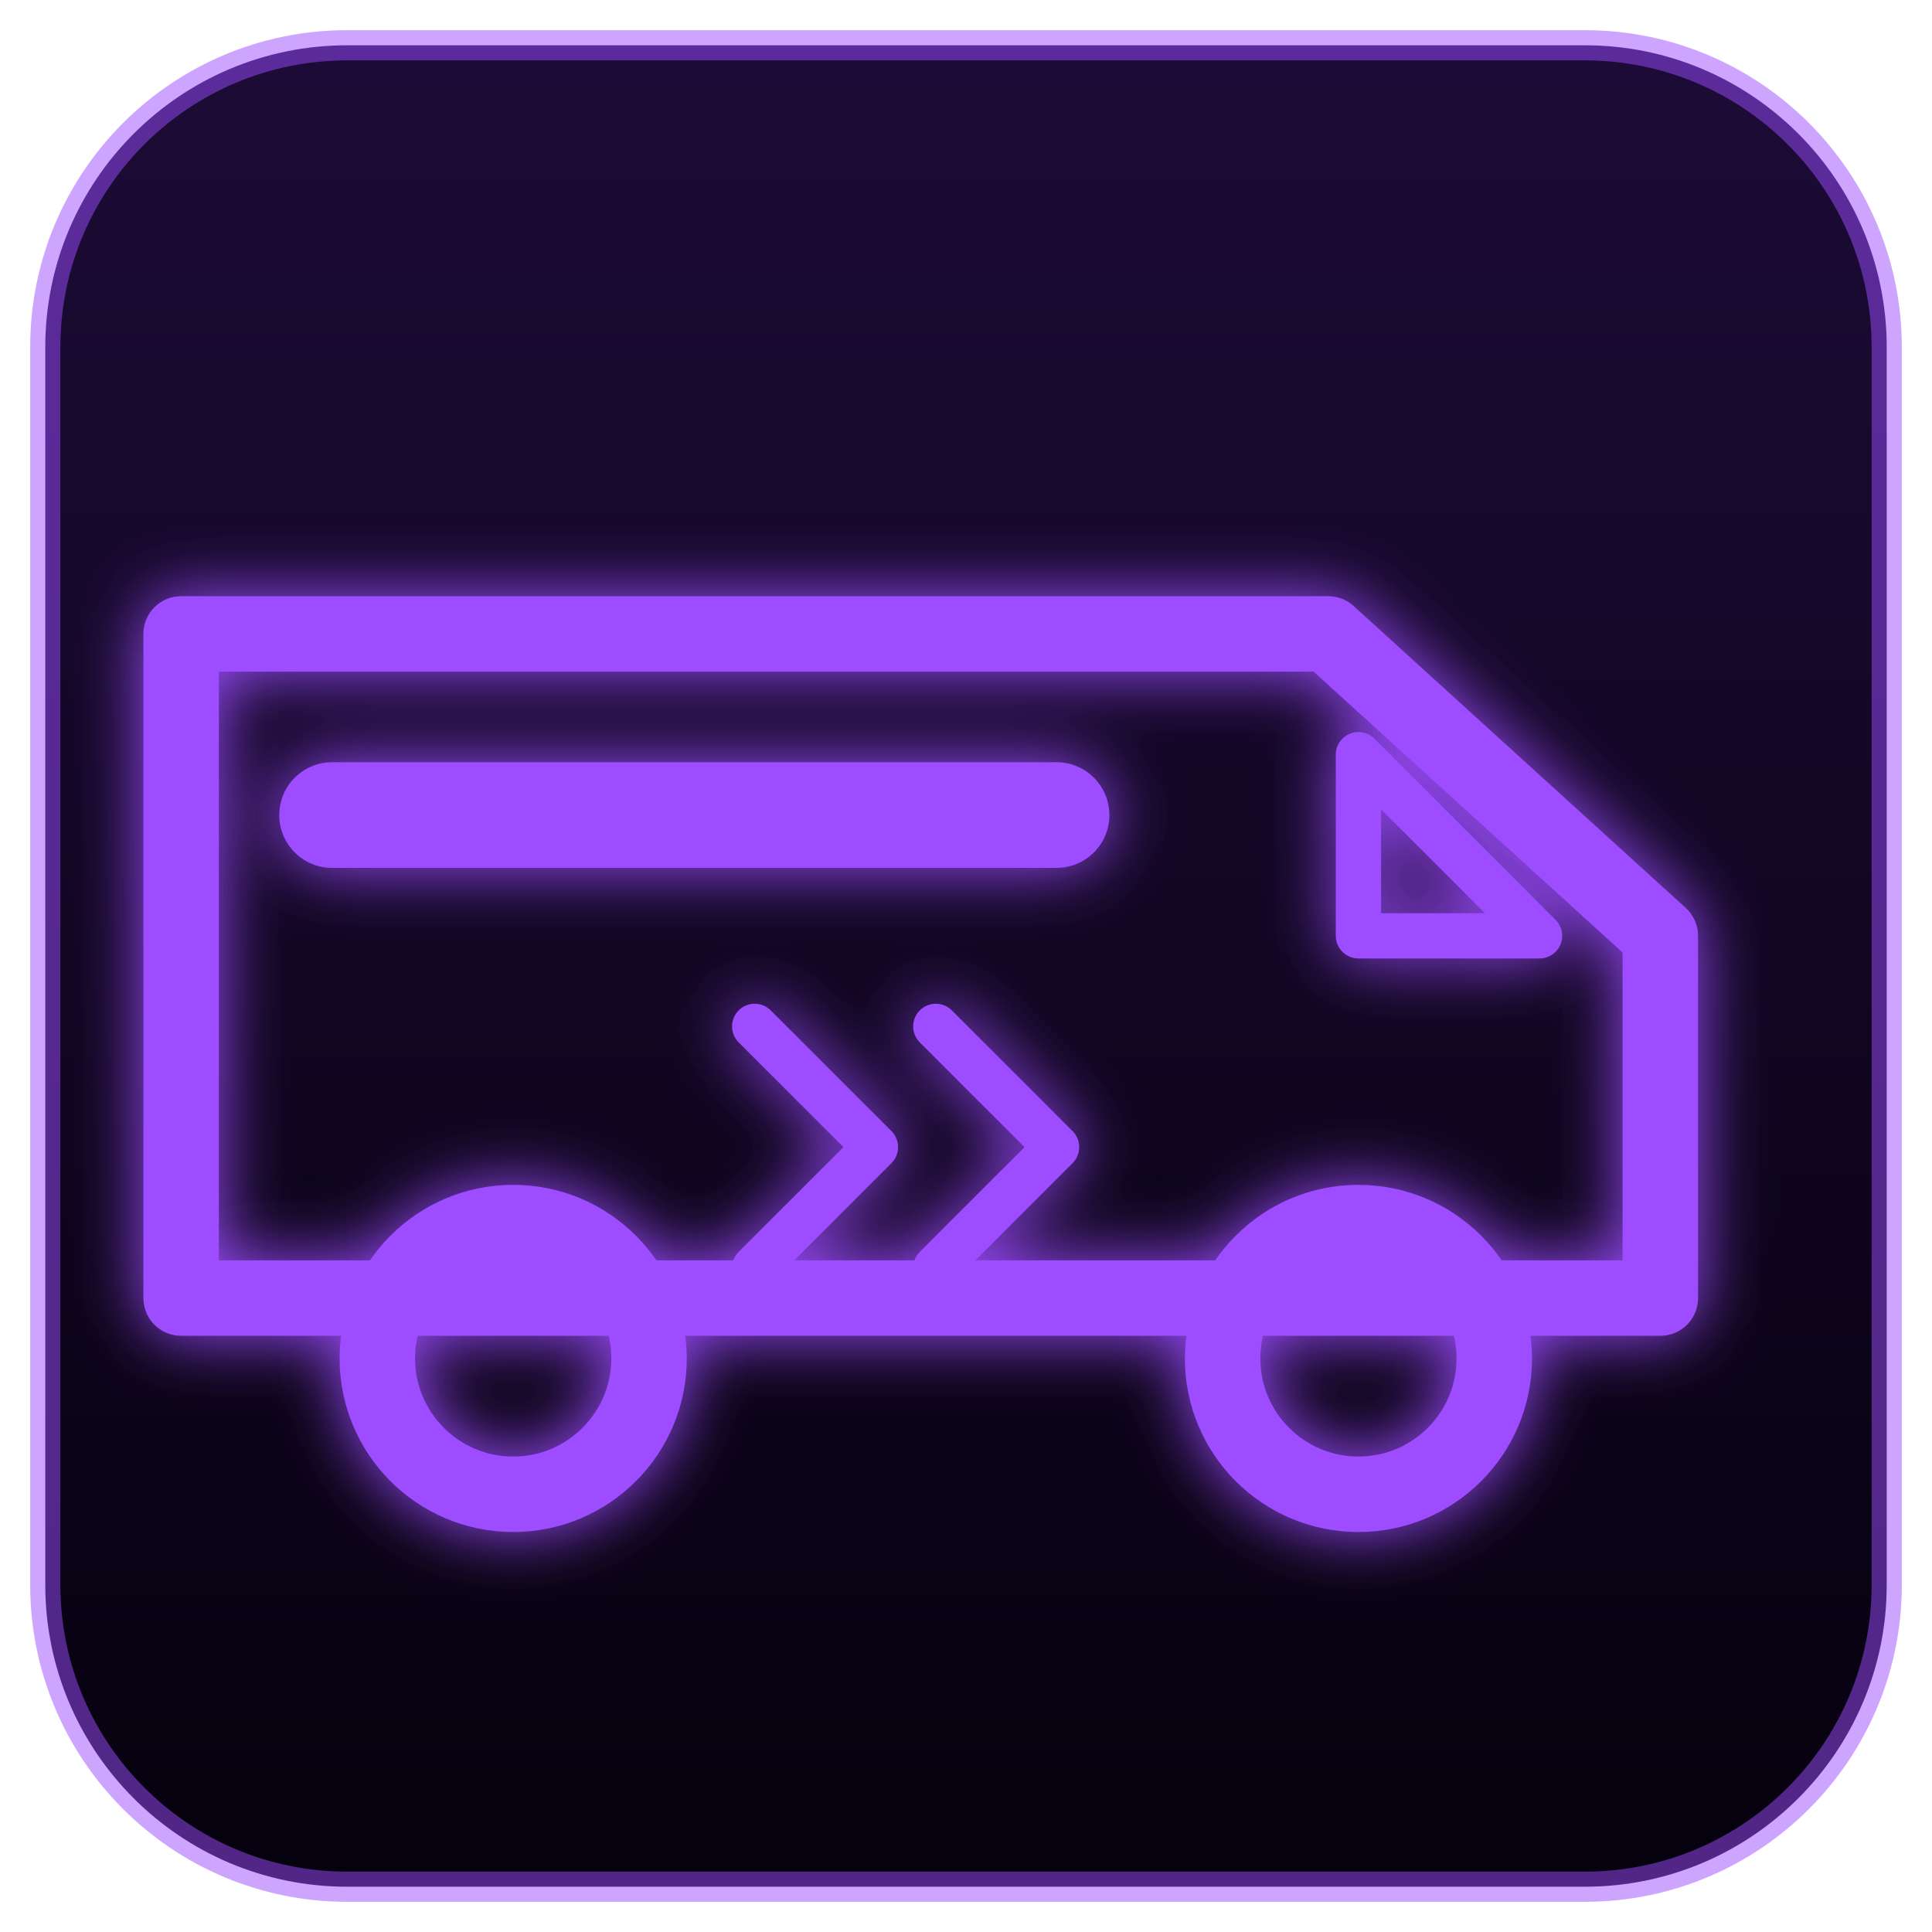
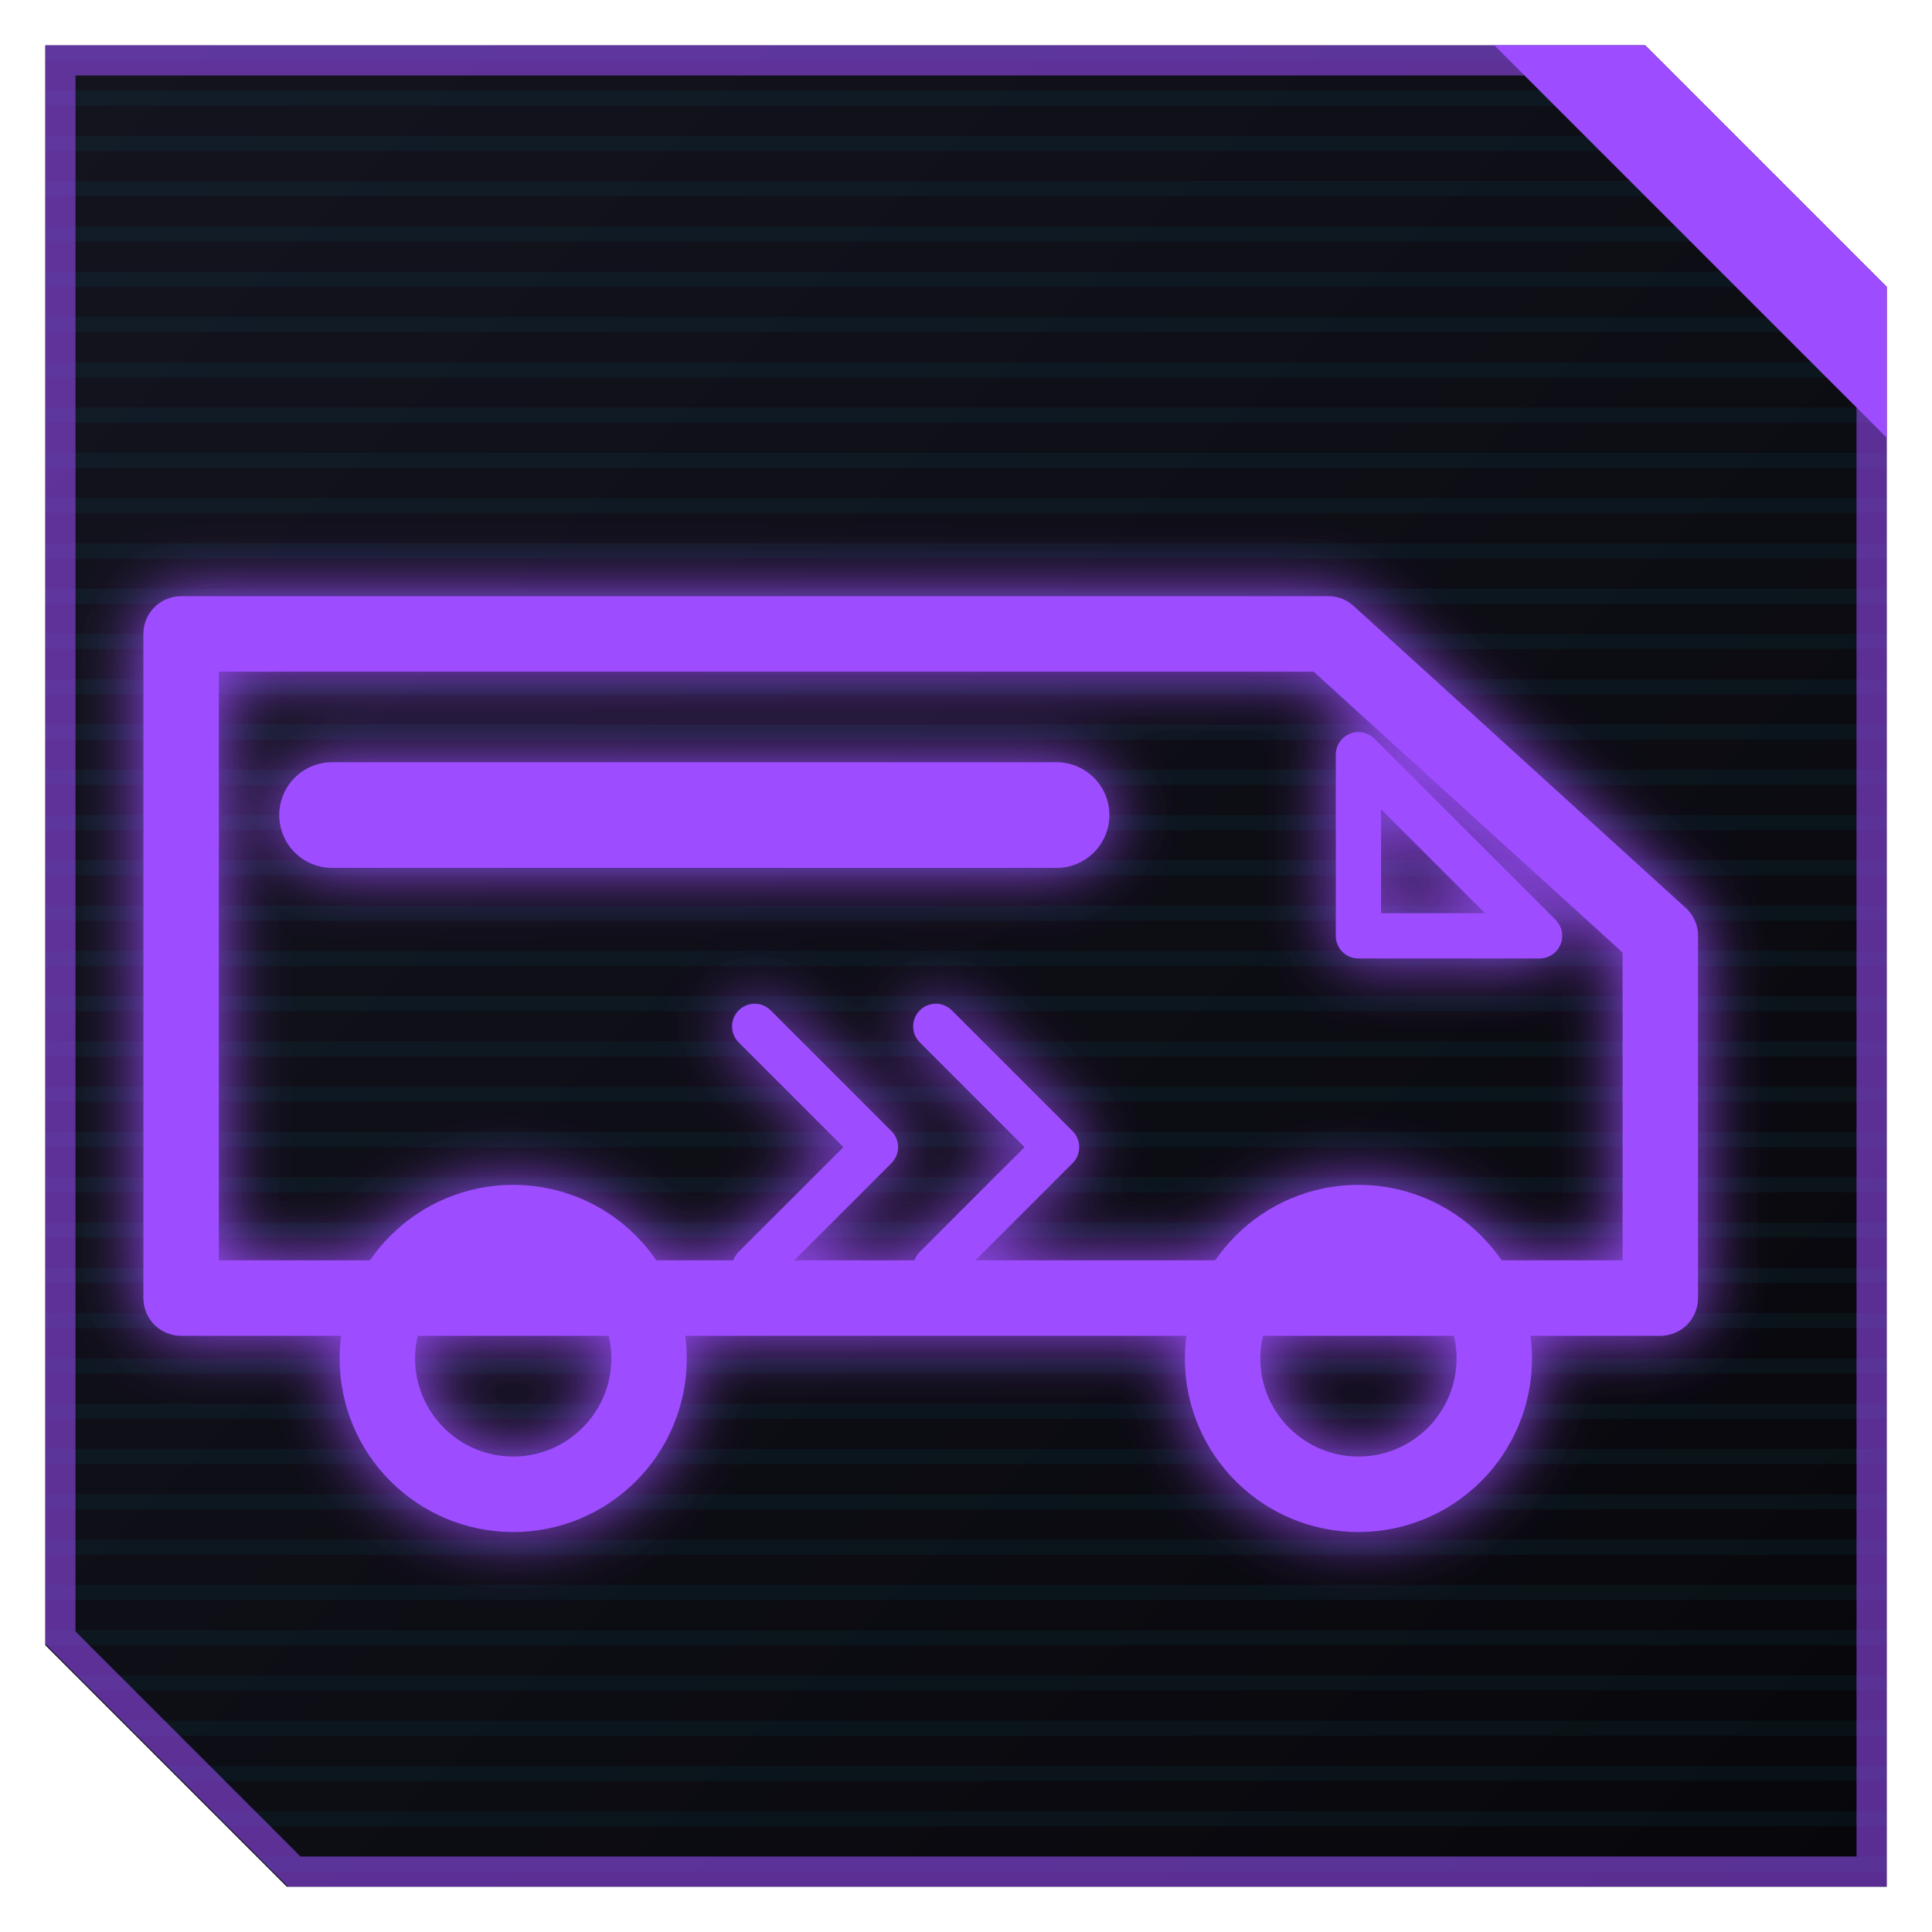
<svg xmlns="http://www.w3.org/2000/svg" viewBox="0 0 128 128" width="128" height="128">
  <defs>
-     <linearGradient id="bg" x1="0" y1="0" x2="0" y2="1">
-       <stop offset="0" stop-color="#1c0b36" />
-       <stop offset="1" stop-color="#06010e" />
+     <linearGradient id="bg" x1="0" y1="0" x2="1" y2="1">
+       <stop offset="0" stop-color="#14141f" />
+       <stop offset="1" stop-color="#07070b" />
    </linearGradient>
+     <pattern id="scan" width="4" height="3" patternUnits="userSpaceOnUse">
+       <rect width="4" height="1" fill="#05d9e8" fill-opacity="0.05" />
+     </pattern>
    <filter id="glow" x="-25%" y="-25%" width="150%" height="150%">
      <feGaussianBlur stdDeviation="2.2" result="b" />
      <feMerge>
        <feMergeNode in="b" />
        <feMergeNode in="SourceGraphic" />
      </feMerge>
    </filter>
  </defs>
-   <rect x="3" y="3" width="122" height="122" rx="20" fill="url(#bg)" stroke="#9d4dff" stroke-opacity="0.5" stroke-width="2" />
+   <path d="M3 3 H109 L125 19 V125 H19 L3 109 Z" fill="url(#bg)" />
+   <path d="M3 3 H109 L125 19 V125 H19 L3 109 Z" fill="url(#scan)" />
+   <path d="M4 4 H108.5 L124 19.5 V124 H19.5 L4 108.5 Z" fill="none" stroke="#9d4dff" stroke-opacity="0.55" stroke-width="2" />
+   <path d="M99 3 H109 L125 19 V29 Z" fill="#9d4dff" />
  <g fill="none" stroke="#9d4dff" stroke-width="5" stroke-linecap="round" stroke-linejoin="round" filter="url(#glow)">
    <path d="M12 86 V42 H88 L110 62 V86 Z" />
    <path d="M22 54 H70" stroke-width="7" />
    <path d="M90 50 L102 62 H90 Z" stroke-width="3" />
    <circle cx="34" cy="90" r="9" />
    <circle cx="90" cy="90" r="9" />
    <path d="M50 68 L58 76 L50 84 M62 68 L70 76 L62 84" stroke-width="3" />
  </g>
</svg>
